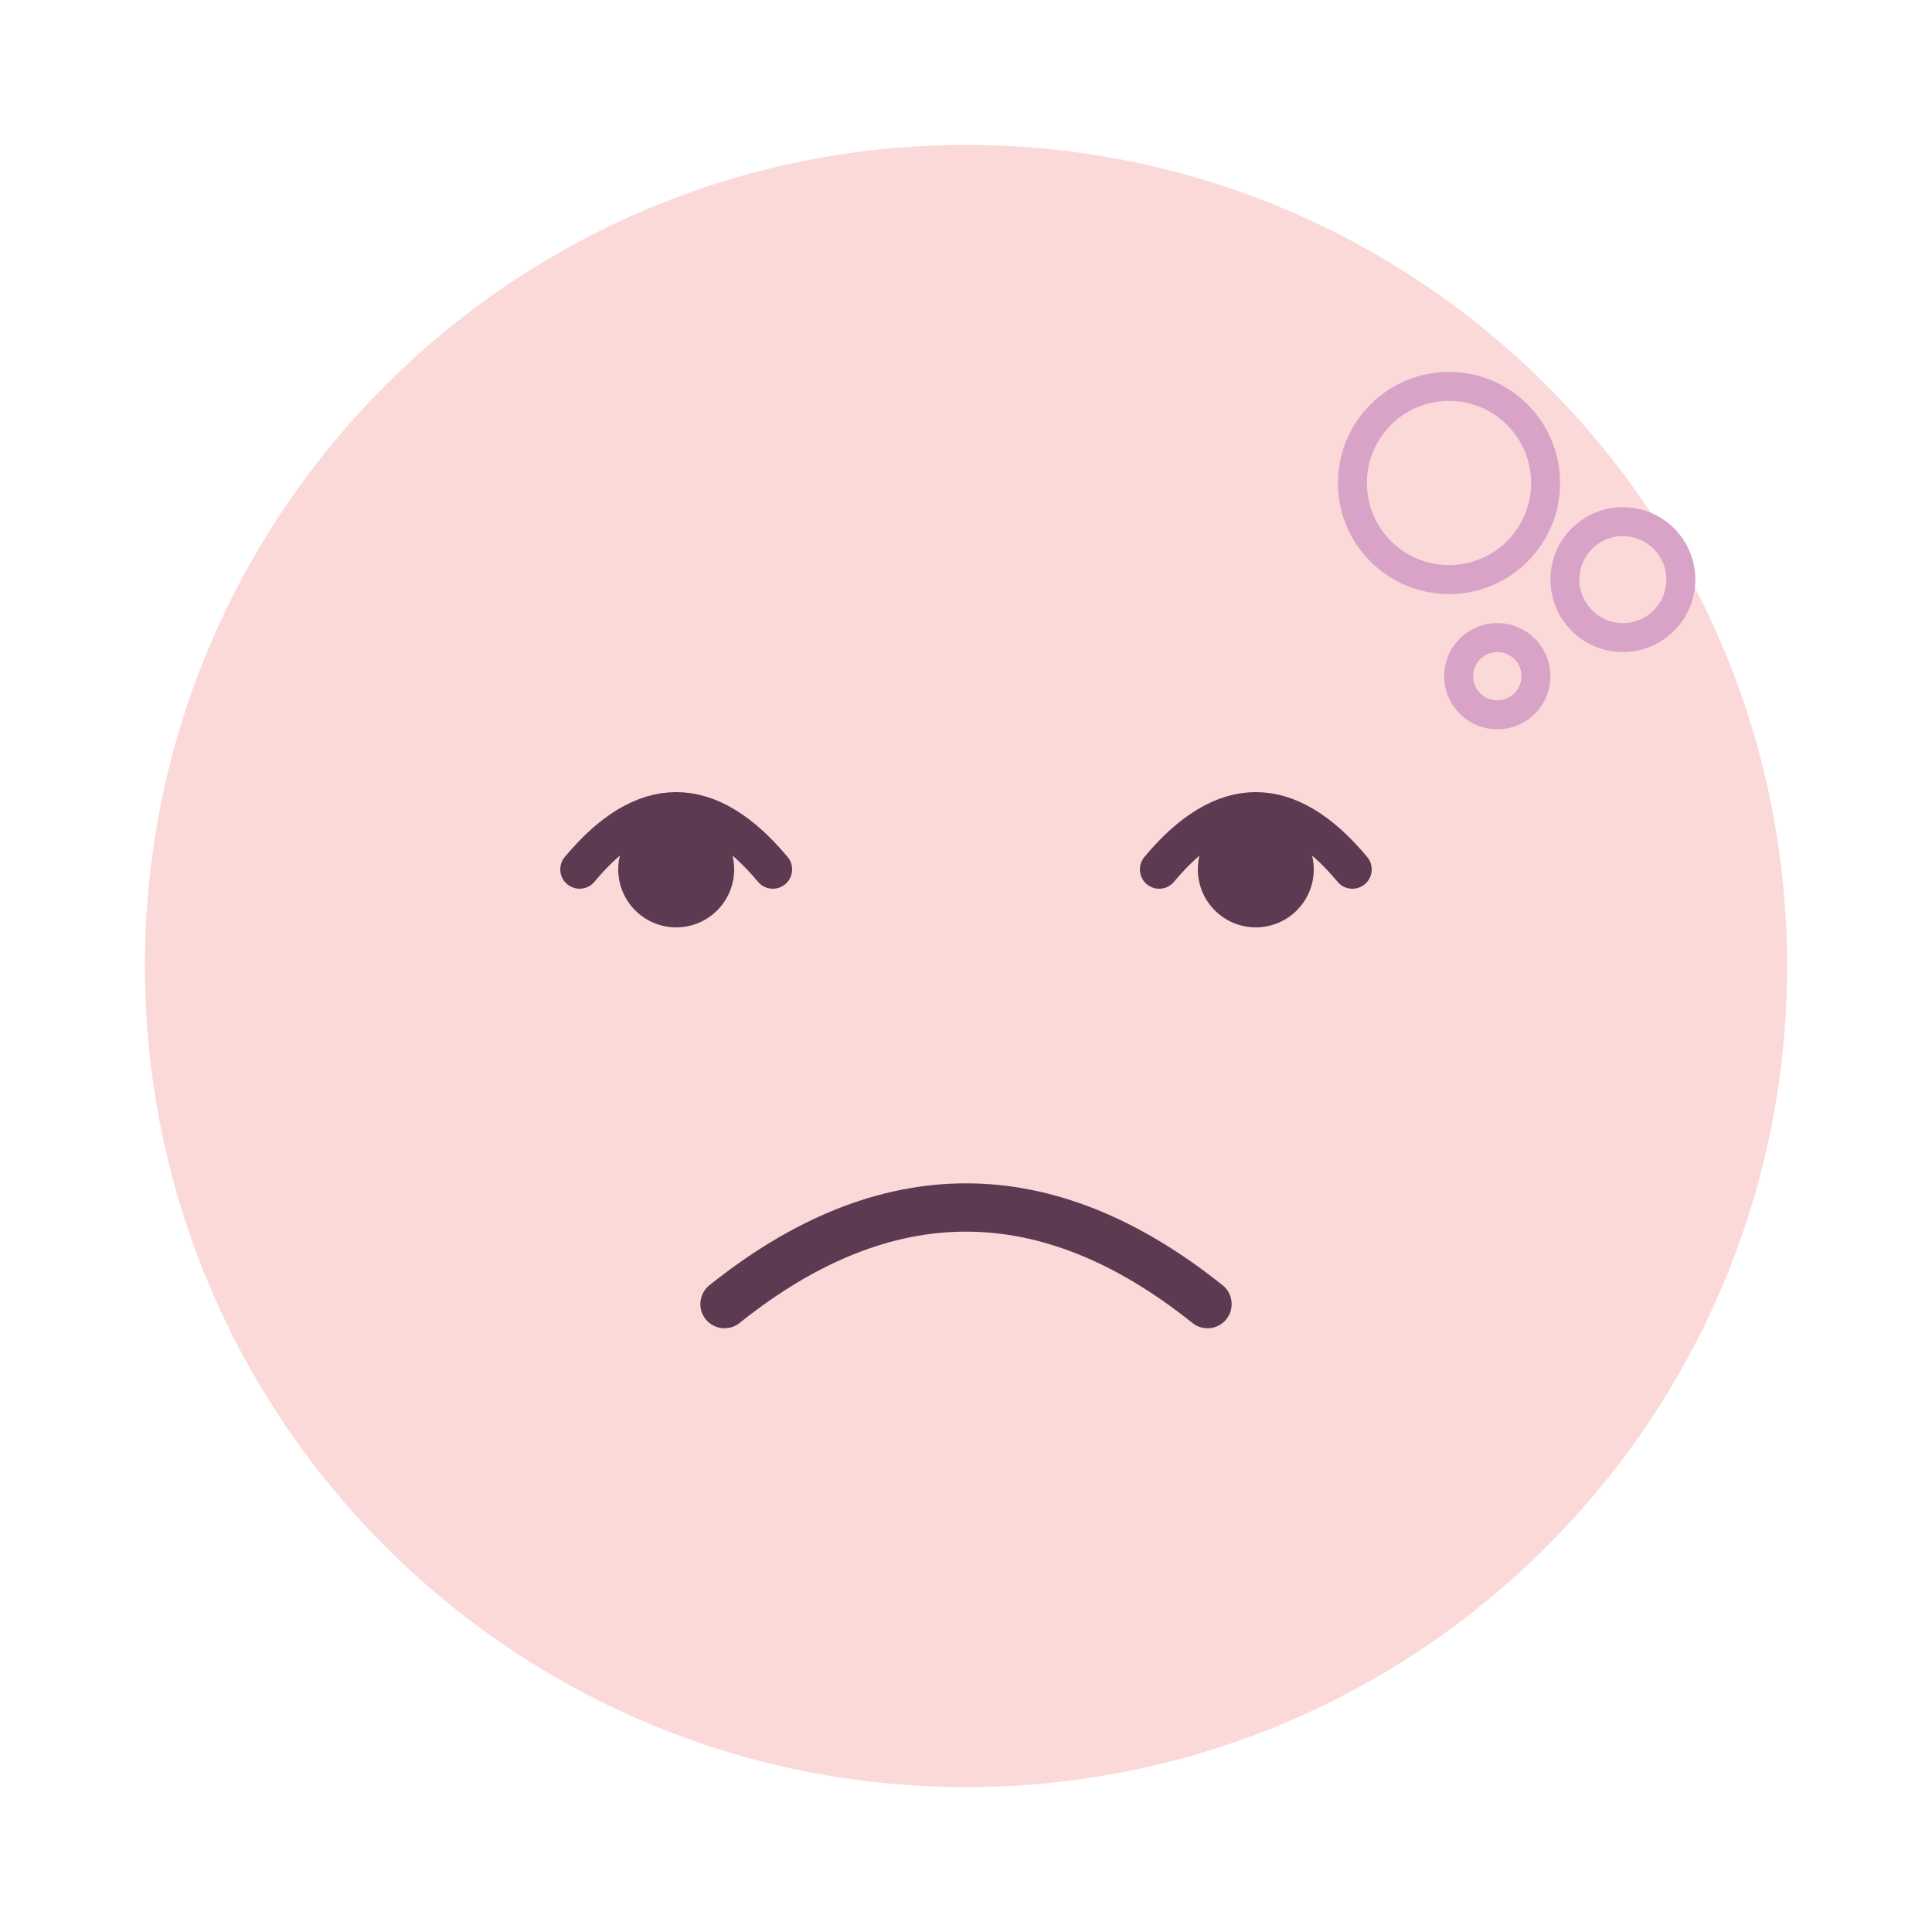
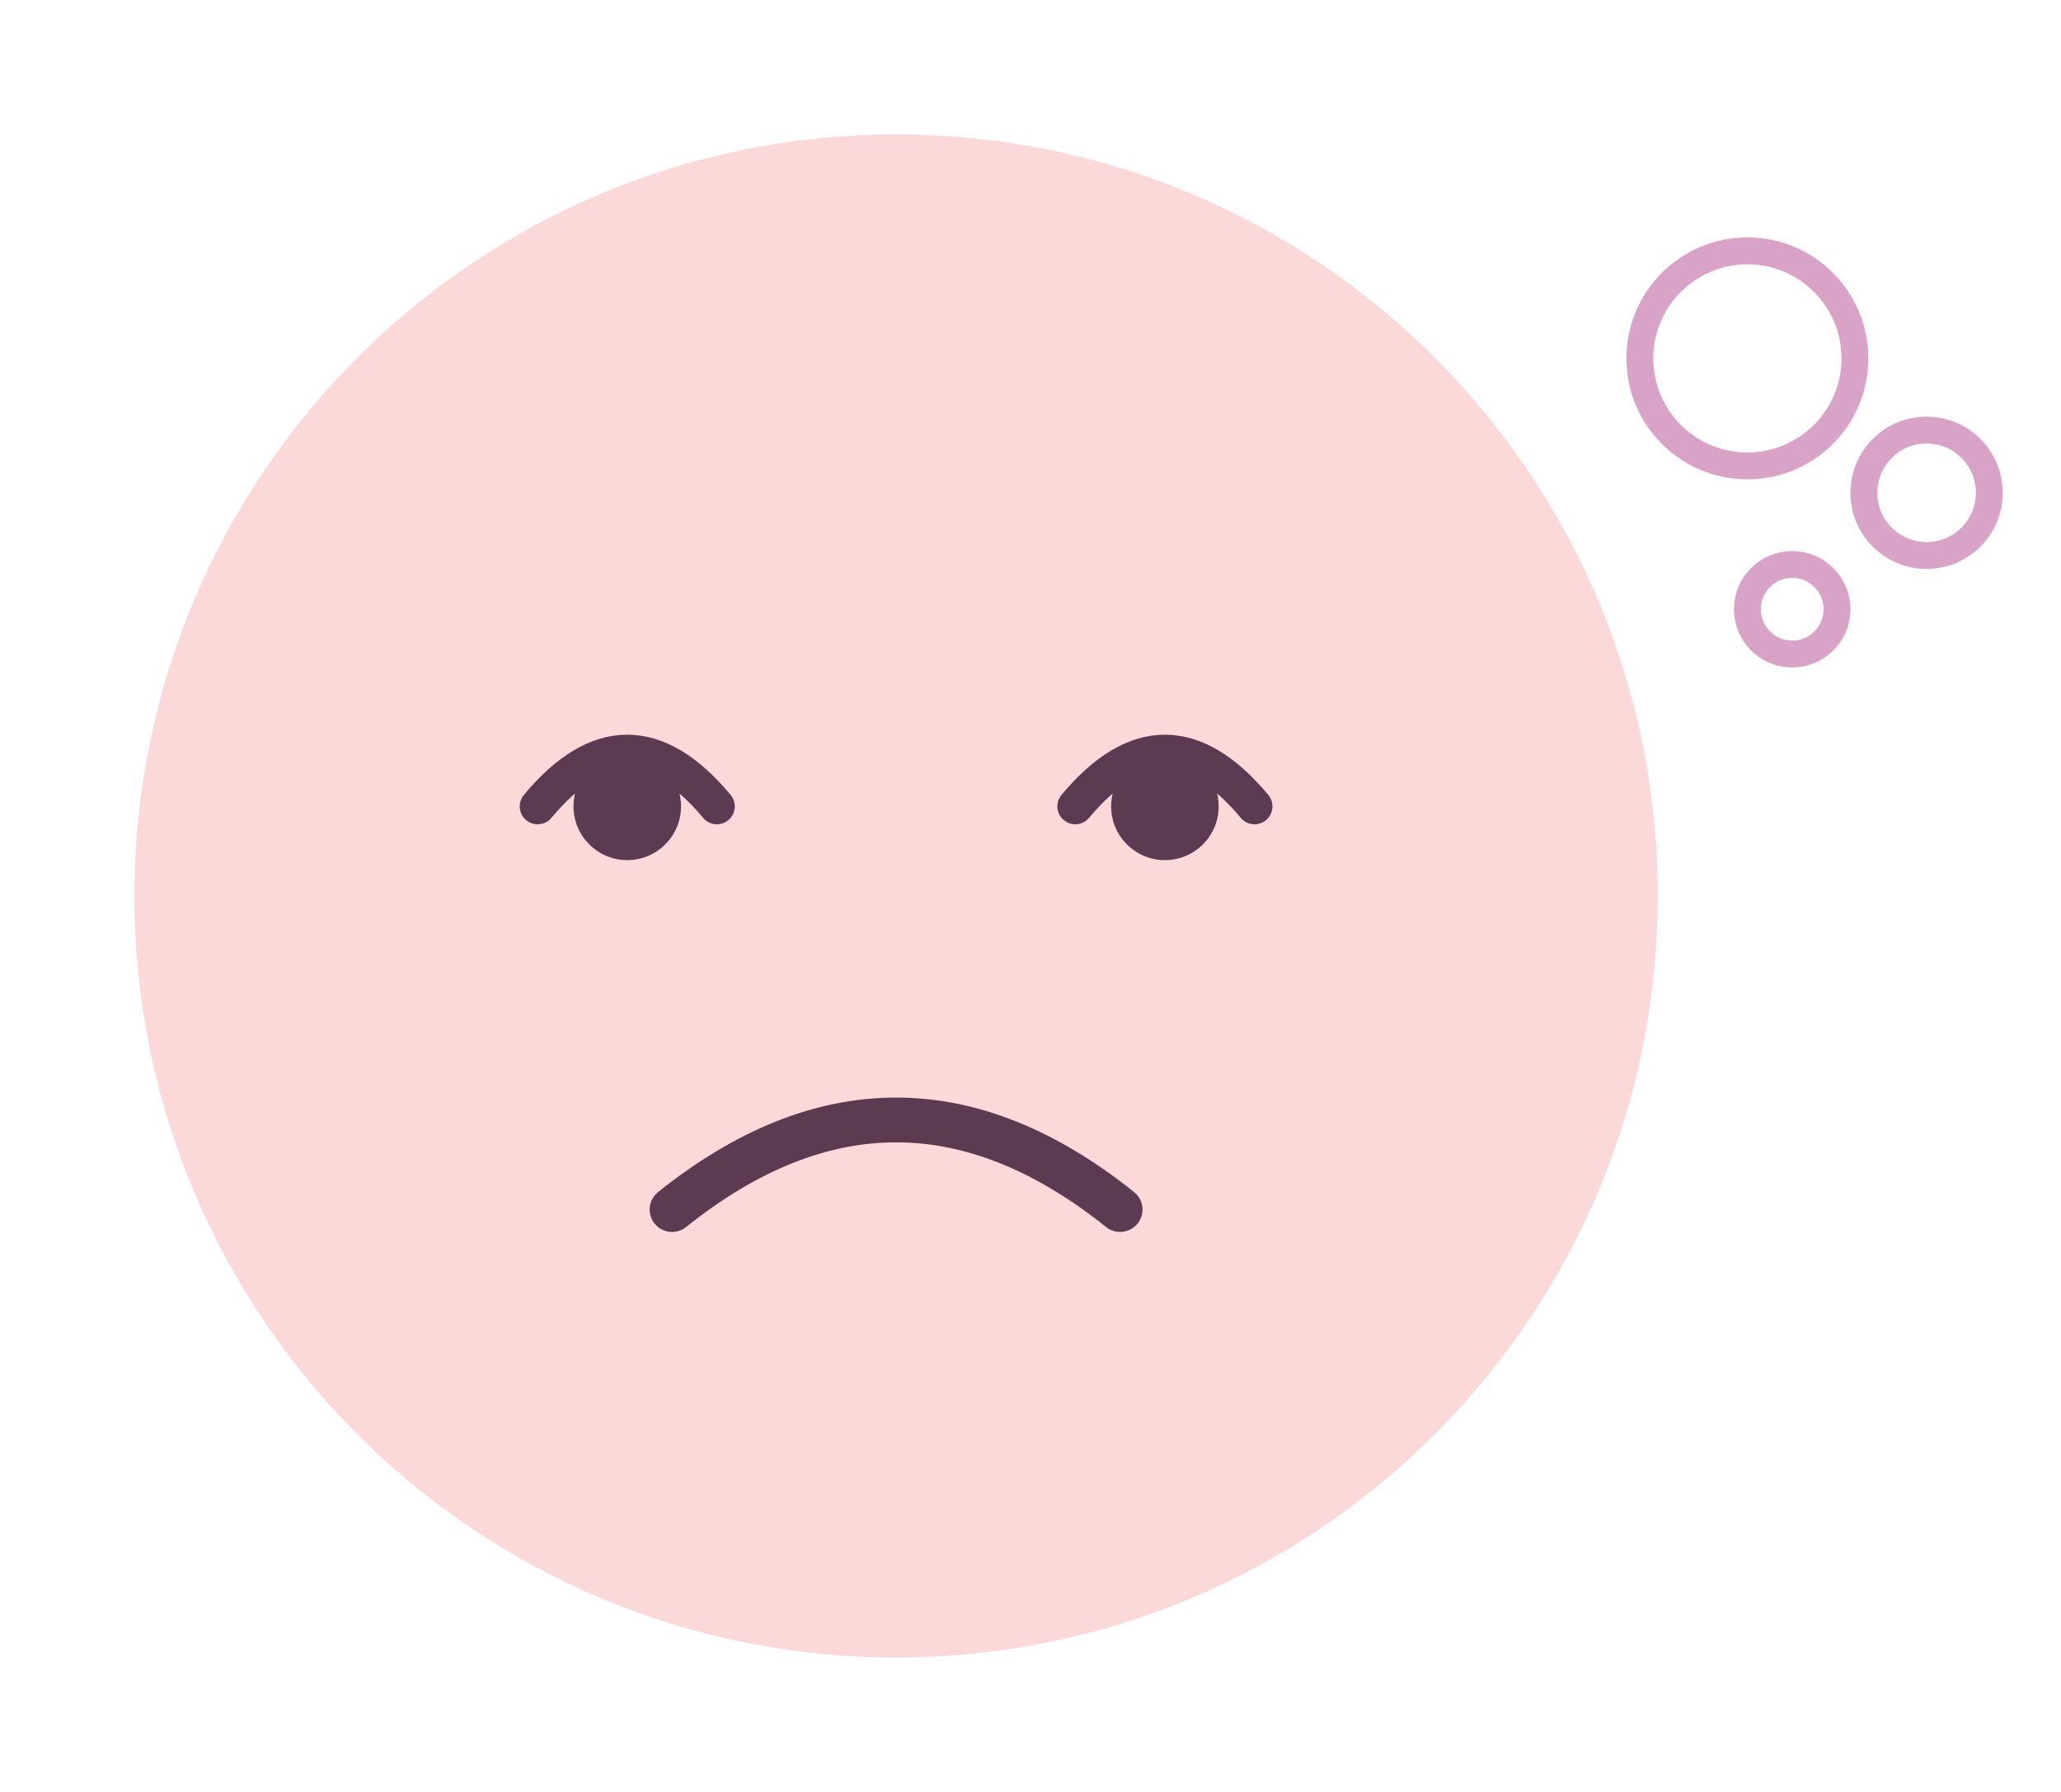
- <svg xmlns="http://www.w3.org/2000/svg" viewBox="0 0 200 200">
+ <svg xmlns="http://www.w3.org/2000/svg" viewBox="0 0 230 200">
  <circle cx="100" cy="100" r="85" fill="#fbd9d9" />
  <circle cx="70" cy="90" r="6" fill="#5b3a52" />
  <circle cx="130" cy="90" r="6" fill="#5b3a52" />
  <path d="M60 90 Q70 78 80 90" stroke="#5b3a52" stroke-width="4" fill="none" stroke-linecap="round" />
  <path d="M120 90 Q130 78 140 90" stroke="#5b3a52" stroke-width="4" fill="none" stroke-linecap="round" />
  <path d="M75 135 Q100 115 125 135" stroke="#5b3a52" stroke-width="5" fill="none" stroke-linecap="round" />
  <g stroke="#d9a3c7" stroke-width="3" stroke-linecap="round">
-     <circle cx="150" cy="50" r="10" fill="none" />
-     <circle cx="168" cy="60" r="6" fill="none" />
-     <circle cx="155" cy="70" r="4" fill="none" />
+     <circle cx="195" cy="40" r="12" fill="none" />
+     <circle cx="215" cy="55" r="7" fill="none" />
+     <circle cx="200" cy="68" r="5" fill="none" />
  </g>
</svg>
